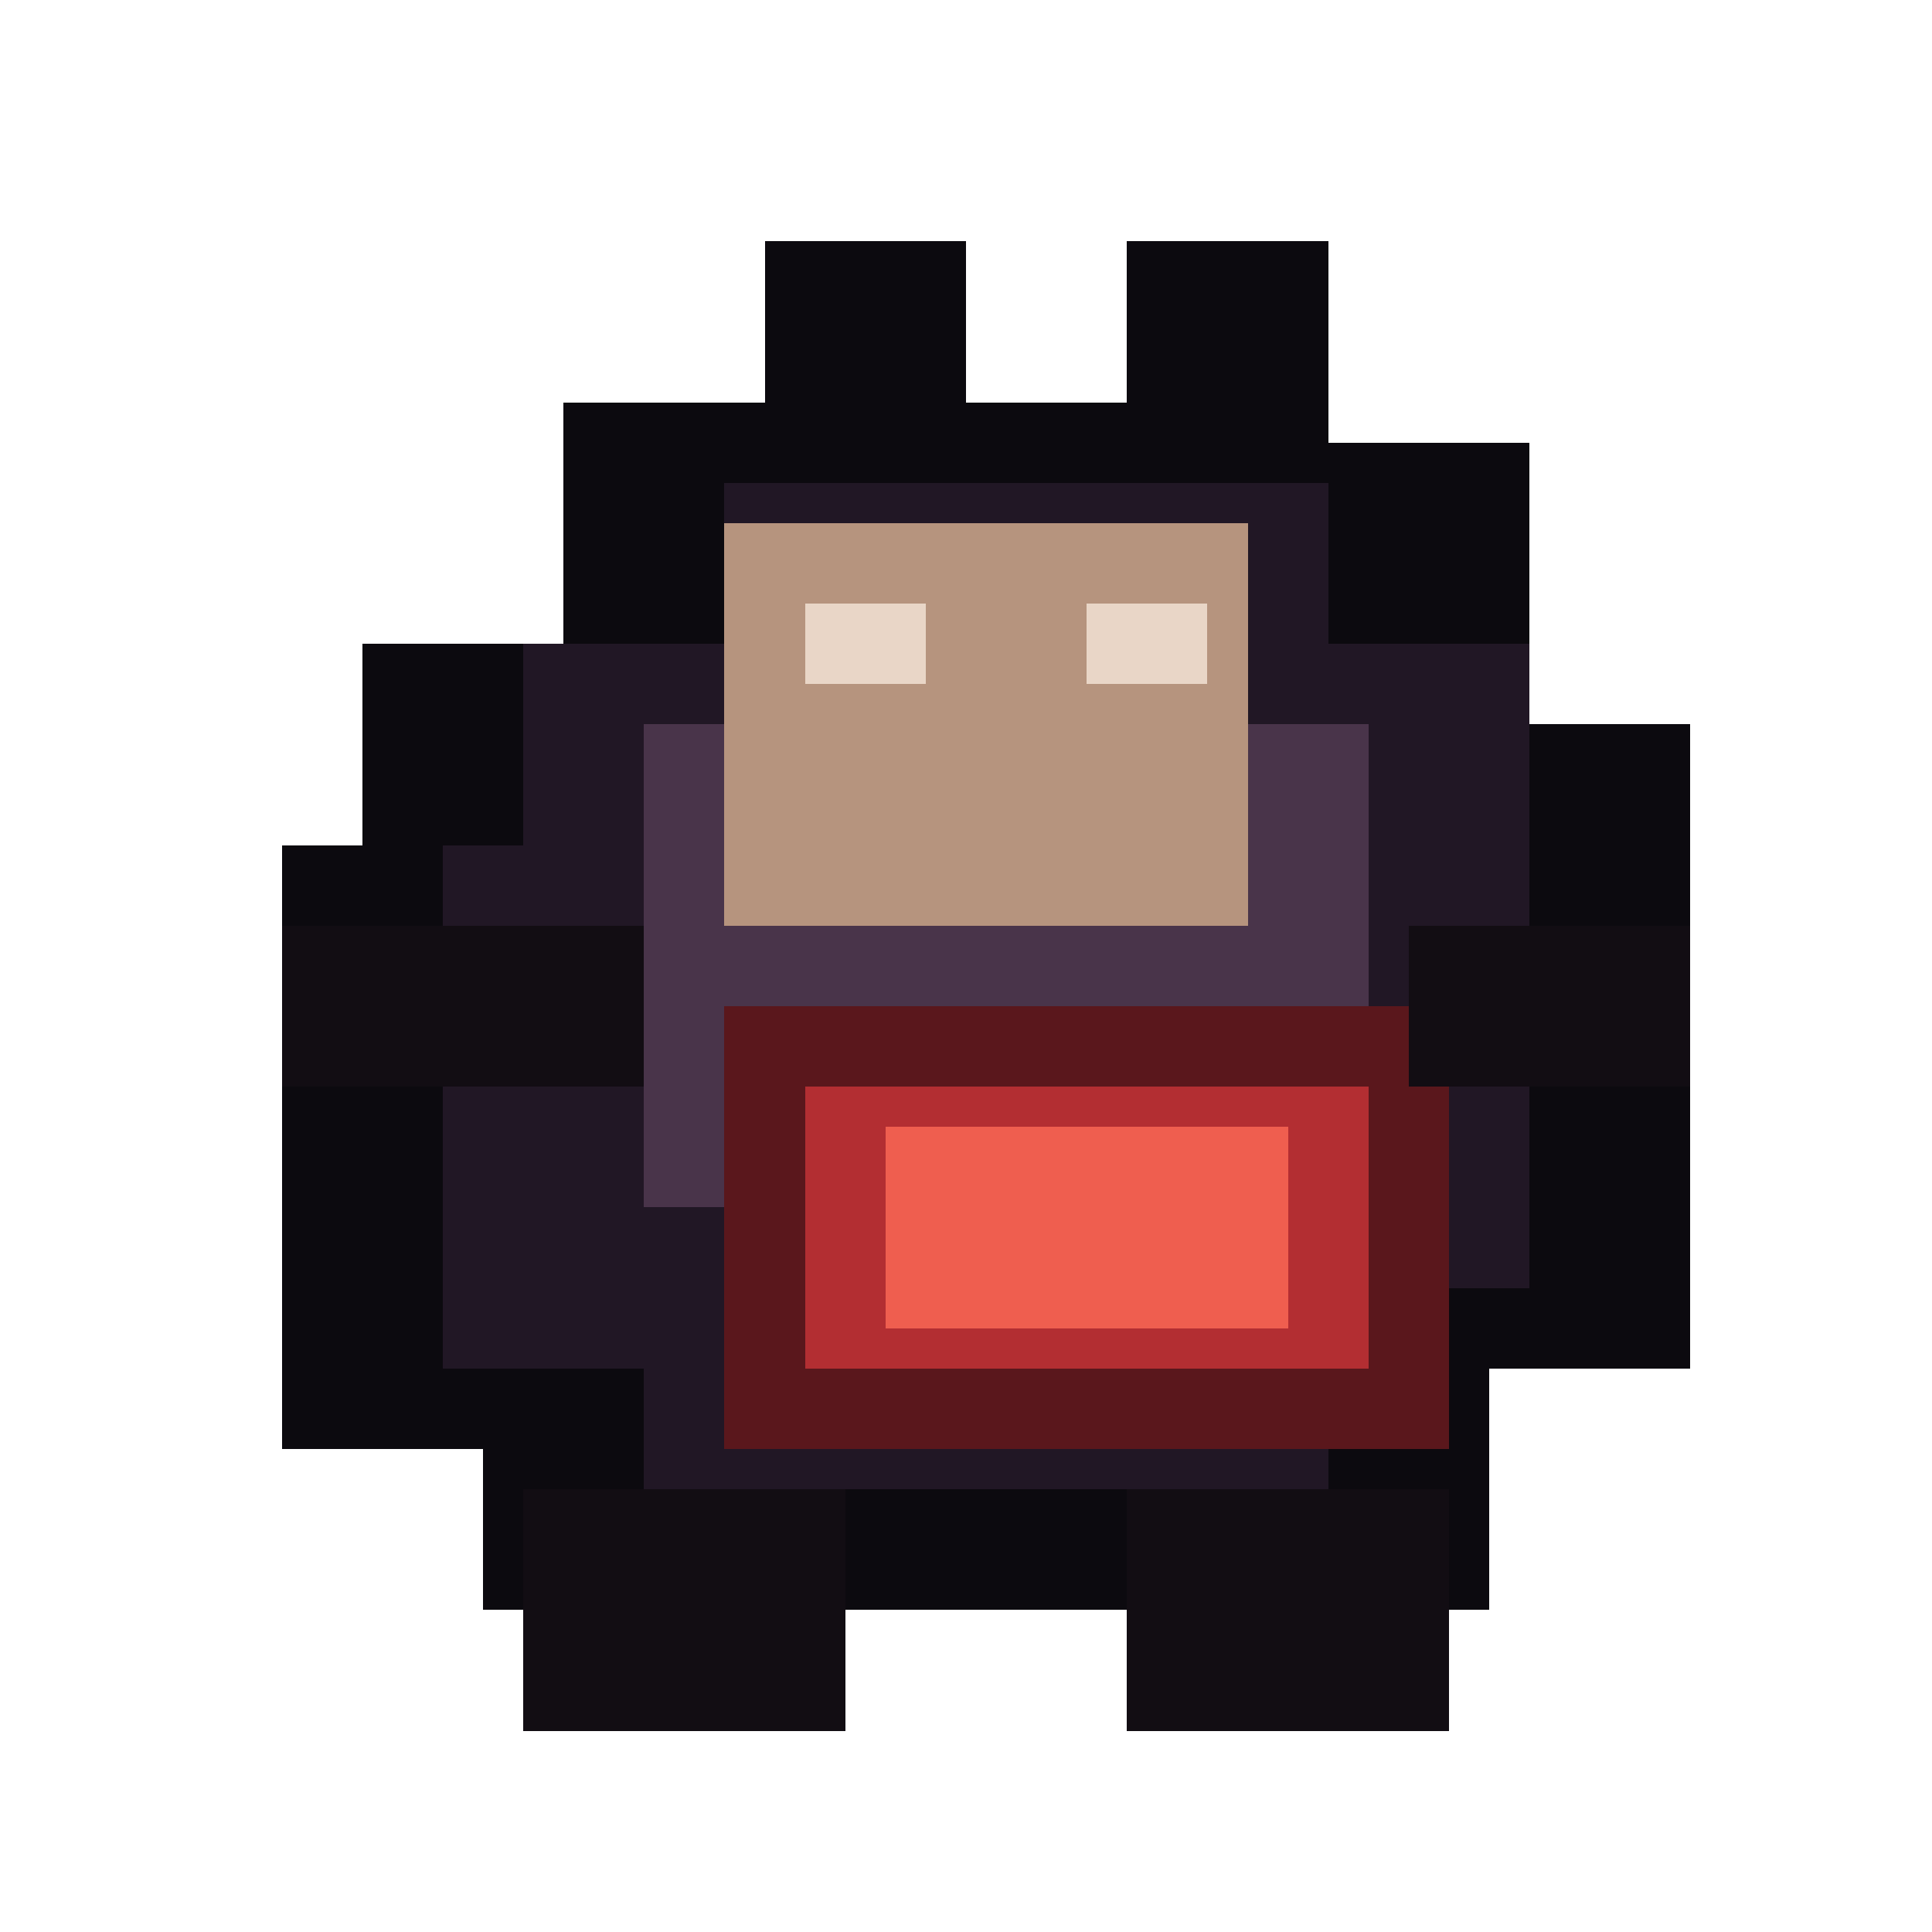
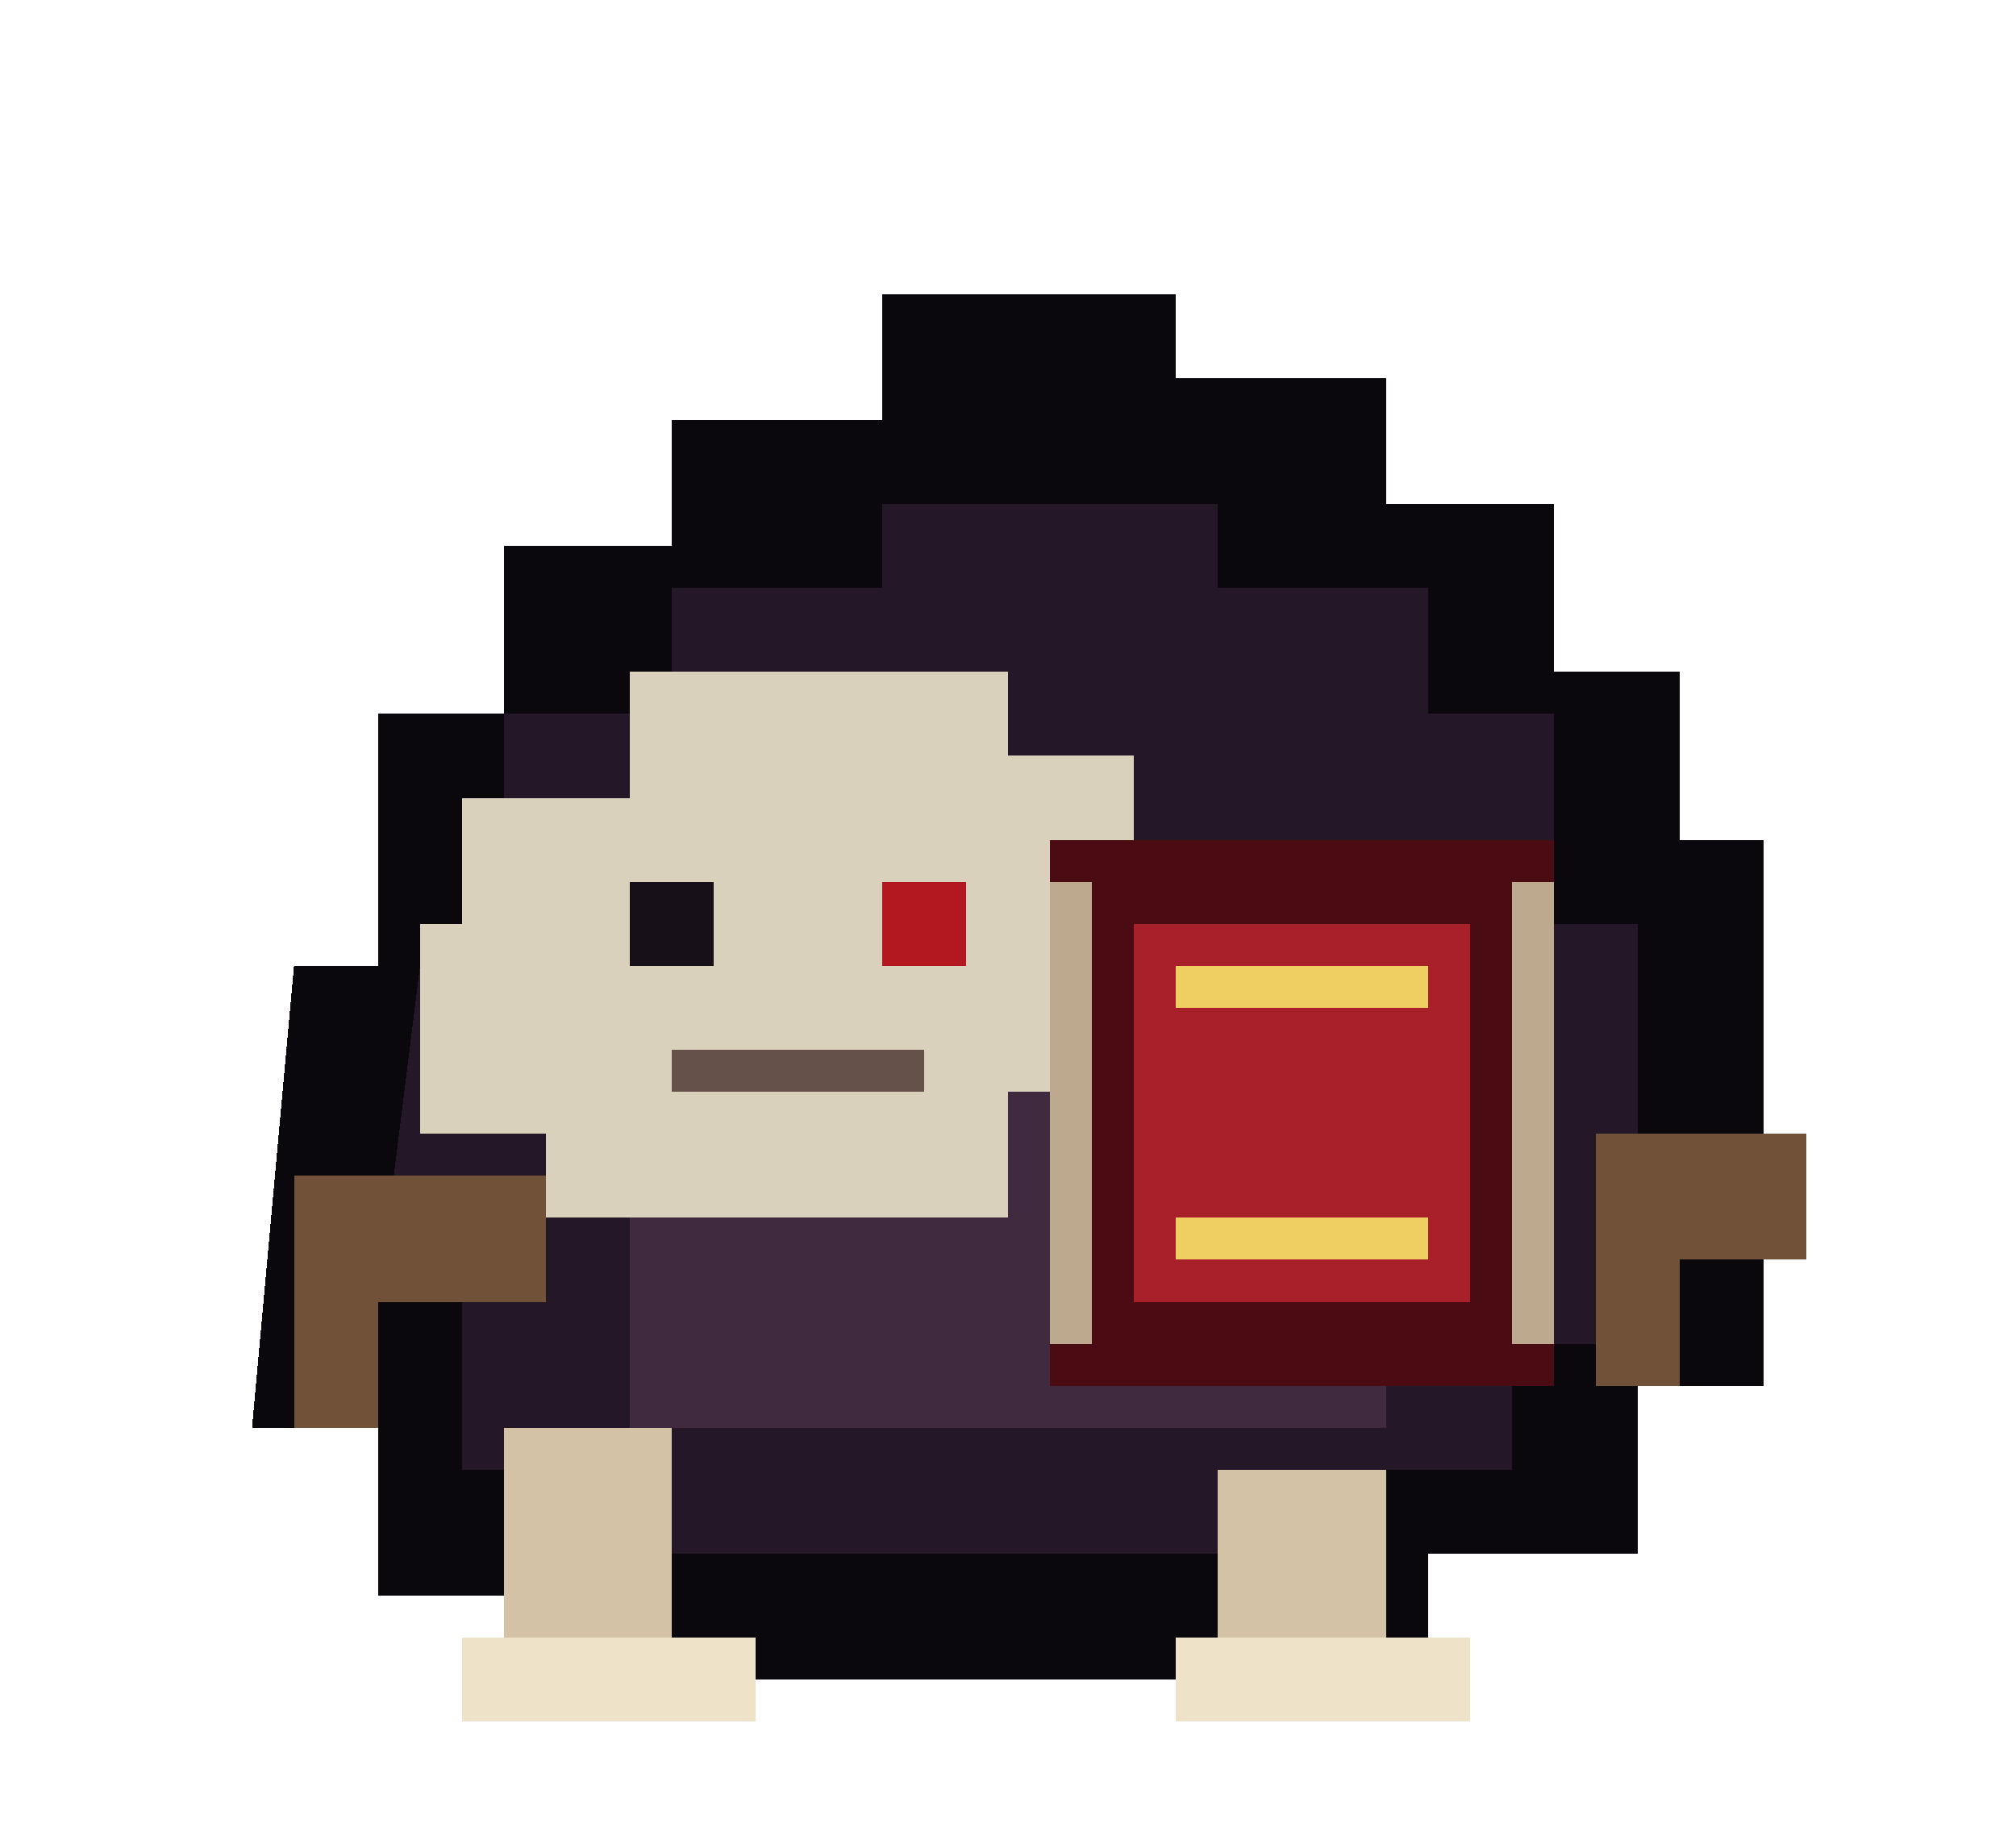
- <svg xmlns="http://www.w3.org/2000/svg" width="48" height="48" viewBox="0 0 48 48" shape-rendering="crispEdges">
-   <rect width="48" height="48" fill="none" />
-   <path fill="#0c0a0f" d="M9 16h5V10h5V6h5v4h4V6h5v5h5v7h4v16h-5v6H12v-4H7V21h2z" />
-   <path fill="#211725" d="M13 16h5v-4h15v4h5v16h-5v5H16v-3h-5V21h2z" />
-   <path fill="#49344a" d="M16 18h18v12H16z" />
-   <path fill="#b6947e" d="M18 13h13v10H18z" />
-   <rect x="20" y="15" width="3" height="2" fill="#e9d6c7" />
-   <rect x="27" y="15" width="3" height="2" fill="#e9d6c7" />
-   <path fill="#5a171c" d="M18 25h18v11H18z" />
-   <path fill="#b32e32" d="M20 27h14v7H20z" />
-   <rect x="22" y="28" width="10" height="5" fill="#ef5e4f" />
-   <path fill="#120d13" d="M7 23h9v4H7zm28 0h7v4h-7zM13 37h8v6h-8zm15 0h8v6h-8z" />
+ <svg xmlns="http://www.w3.org/2000/svg" width="48" height="44" viewBox="0 0 48 44" shape-rendering="crispEdges">
+   <rect width="48" height="44" fill="none" />
+   <path fill="#0a080d" d="M7 23h2v-6h3v-4h4v-3h5V7h7v2h5v3h4v4h3v4h2v13h-3v4h-5v3H13v-2H9v-4H6z" />
+   <path fill="#241727" d="M10 23h2v-6h4v-3h5v-2h8v2h5v3h3v5h2v10h-3v3h-4v2H14v-2h-3v-4H9z" />
+   <path fill="#402a40" d="M15 22h18v12H15z" />
+   <path fill="#d9d1bb" d="M11 19h4v-3h9v2h3v8h-3v3H13v-2h-3v-5h1z" />
+   <rect x="15" y="21" width="2" height="2" fill="#171019" />
+   <rect x="21" y="21" width="2" height="2" fill="#b31821" />
+   <rect x="16" y="25" width="6" height="1" fill="#65504a" />
+   <path fill="#4a0b12" d="M25 20h12v13H25z" />
+   <path fill="#a8202a" d="M27 22h8v9h-8z" />
+   <rect x="28" y="23" width="6" height="1" fill="#f0cf62" />
+   <rect x="28" y="29" width="6" height="1" fill="#f0cf62" />
+   <rect x="25" y="21" width="1" height="11" fill="#bda98e" />
+   <rect x="36" y="21" width="1" height="11" fill="#bda98e" />
+   <path fill="#715137" d="M7 28h6v3H9v3H7zm31-1h5v3h-3v3h-2z" />
+   <path fill="#d3c2a6" d="M12 34h4v5h-4zm17 1h4v4h-4z" />
+   <rect x="11" y="39" width="7" height="2" fill="#eee2c9" />
+   <rect x="28" y="39" width="7" height="2" fill="#eee2c9" />
</svg>
